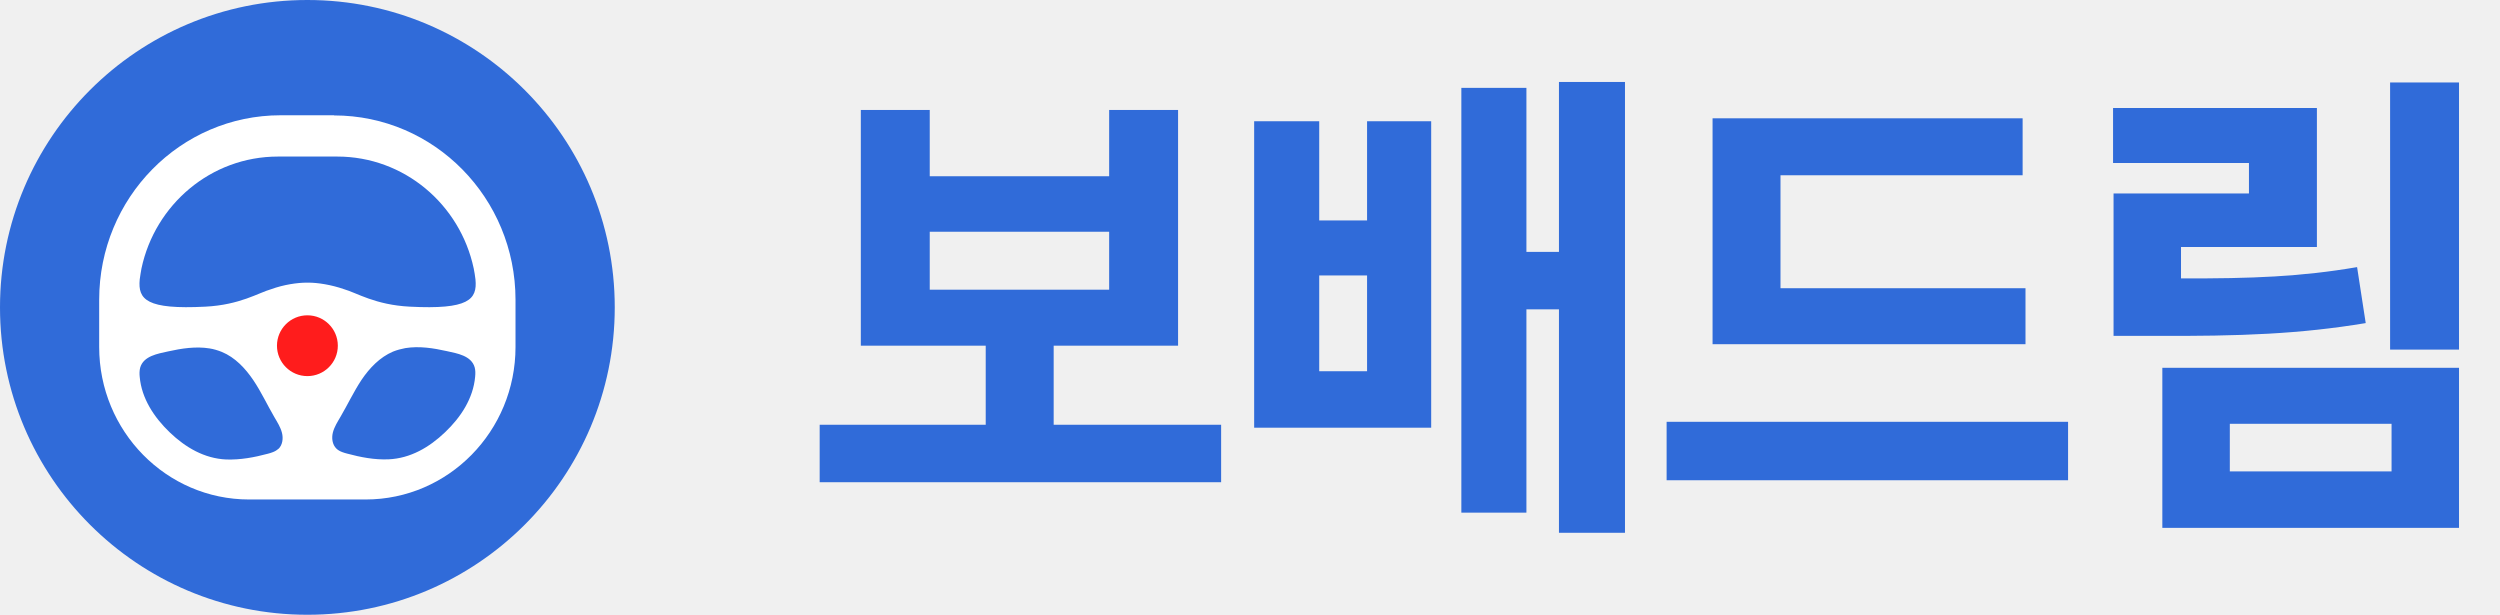
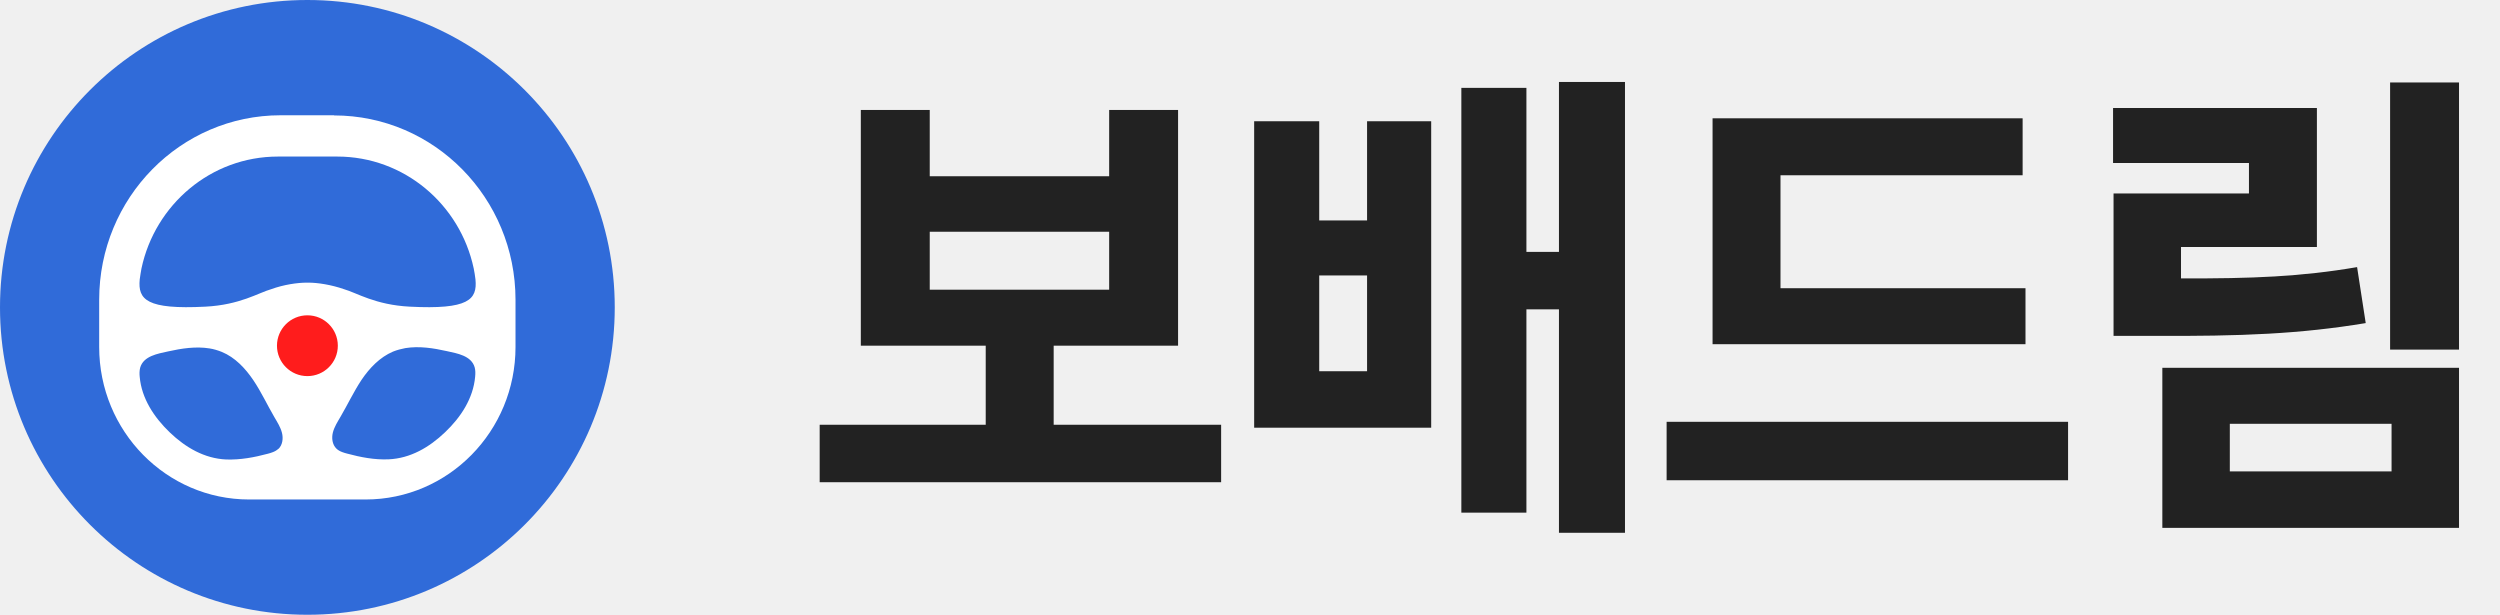
<svg xmlns="http://www.w3.org/2000/svg" width="122" height="30" viewBox="0 0 122 30" fill="none">
  <rect width="30" height="30" rx="15" fill="#306BD9" />
  <path d="M16.308 5.625H13.697C8.803 5.625 4.84 9.655 4.84 14.629V16.933C4.84 21.041 8.115 24.375 12.157 24.375H17.84C21.882 24.375 25.157 21.041 25.157 16.933V14.629C25.157 9.662 21.194 5.633 16.3 5.633L16.308 5.625ZM13.588 21.899C13.502 21.978 13.408 22.032 13.298 22.071C13.228 22.102 13.15 22.118 13.072 22.142C12.407 22.321 11.727 22.446 11.039 22.423C9.976 22.376 9.053 21.837 8.287 21.103C7.521 20.369 6.911 19.447 6.818 18.393C6.802 18.245 6.802 18.089 6.841 17.94C7.005 17.37 7.701 17.261 8.193 17.151C8.858 17.003 9.554 16.894 10.226 17.003C10.429 17.034 10.633 17.097 10.828 17.175C11.469 17.44 11.969 17.971 12.36 18.549C12.751 19.127 13.04 19.76 13.392 20.361C13.533 20.603 13.689 20.845 13.759 21.119C13.83 21.392 13.791 21.712 13.588 21.907V21.899ZM23.187 18.385C23.093 19.44 22.491 20.361 21.718 21.095C20.951 21.829 20.029 22.368 18.966 22.415C18.278 22.446 17.598 22.313 16.933 22.134C16.855 22.11 16.777 22.095 16.707 22.064C16.597 22.024 16.495 21.97 16.417 21.892C16.214 21.696 16.175 21.376 16.245 21.103C16.316 20.83 16.472 20.587 16.613 20.345C16.965 19.744 17.262 19.112 17.645 18.534C18.036 17.956 18.536 17.433 19.177 17.159C19.372 17.081 19.576 17.026 19.779 16.988C20.459 16.878 21.147 16.988 21.811 17.136C22.304 17.245 23 17.355 23.164 17.925C23.203 18.073 23.203 18.221 23.187 18.378V18.385ZM19.998 14.965C18.309 14.879 17.402 14.286 16.793 14.114C16.167 13.895 15.503 13.793 15.049 13.793C15.034 13.793 15.018 13.793 15.01 13.793C14.995 13.793 14.979 13.793 14.971 13.793C14.518 13.793 13.853 13.887 13.228 14.114C12.618 14.286 11.711 14.879 10.023 14.965C7.154 15.113 6.724 14.621 6.818 13.637C6.841 13.458 6.872 13.278 6.904 13.098C7.568 9.983 10.296 7.64 13.564 7.64H16.456C19.724 7.64 22.452 9.975 23.117 13.098C23.156 13.278 23.179 13.458 23.203 13.637C23.297 14.621 22.867 15.113 19.998 14.965Z" fill="white" />
  <path d="M15.001 18.354C15.821 18.354 16.486 17.69 16.486 16.87C16.486 16.051 15.821 15.387 15.001 15.387C14.181 15.387 13.516 16.051 13.516 16.87C13.516 17.69 14.181 18.354 15.001 18.354Z" fill="#FF1C1C" />
-   <path d="M59.591 20.728V23.532H40V20.728H48.103V16.869H42.008V5.366H45.371V8.601H54.127V5.366H57.49V16.869H51.419V20.728H59.591ZM45.371 14.137H54.127V11.309H45.371V14.137Z" fill="#306BD9" />
-   <path d="M64.378 5.917V10.758H66.713V5.917H69.842V20.872H61.203V5.917H64.378ZM64.378 18.116H66.713V13.442H64.378V18.116ZM79.299 4V26H76.077V15.096H74.489V25.017H71.314V4.288H74.489V12.292H76.077V4H79.299Z" fill="#306BD9" />
-   <path d="M98.844 14.065V16.797H83.573V5.773H98.704V8.553H86.888V14.065H98.844ZM100.922 20.584V23.436H81.331V20.584H100.922Z" fill="#306BD9" />
-   <path d="M120 4.024V17.061H116.637V4.024H120ZM113.065 5.27V12.052H106.433V13.586C109.912 13.598 112.306 13.502 115.026 13.035L115.447 15.767C112.271 16.294 109.399 16.414 105.055 16.39H103.141V9.44H109.749V7.954H103.117V5.27H113.065ZM120 17.948V25.76H105.522V17.948H120ZM108.815 20.68V23.004H116.708V20.68H108.815Z" fill="#306BD9" />
+   <path d="M59.591 20.728V23.532H40V20.728H48.103V16.869H42.008V5.366H45.371V8.601H54.127V5.366H57.49V16.869H51.419V20.728H59.591ZM45.371 14.137H54.127V11.309H45.371V14.137Z" fill="#222222" />
+   <path d="M64.378 5.917V10.758H66.713V5.917H69.842V20.872H61.203V5.917H64.378ZM64.378 18.116H66.713V13.442H64.378V18.116ZM79.299 4V26H76.077V15.096H74.489V25.017H71.314V4.288H74.489V12.292H76.077V4H79.299Z" fill="#222222" />
+   <path d="M98.844 14.065V16.797H83.573V5.773H98.704V8.553H86.888V14.065H98.844ZM100.922 20.584V23.436H81.331V20.584H100.922Z" fill="#222222" />
+   <path d="M120 4.024V17.061H116.637V4.024H120ZM113.065 5.27V12.052H106.433V13.586C109.912 13.598 112.306 13.502 115.026 13.035L115.447 15.767C112.271 16.294 109.399 16.414 105.055 16.39H103.141V9.44H109.749V7.954H103.117V5.27H113.065ZM120 17.948V25.76H105.522V17.948H120ZM108.815 20.68V23.004H116.708V20.68H108.815Z" fill="#222222" />
</svg>
